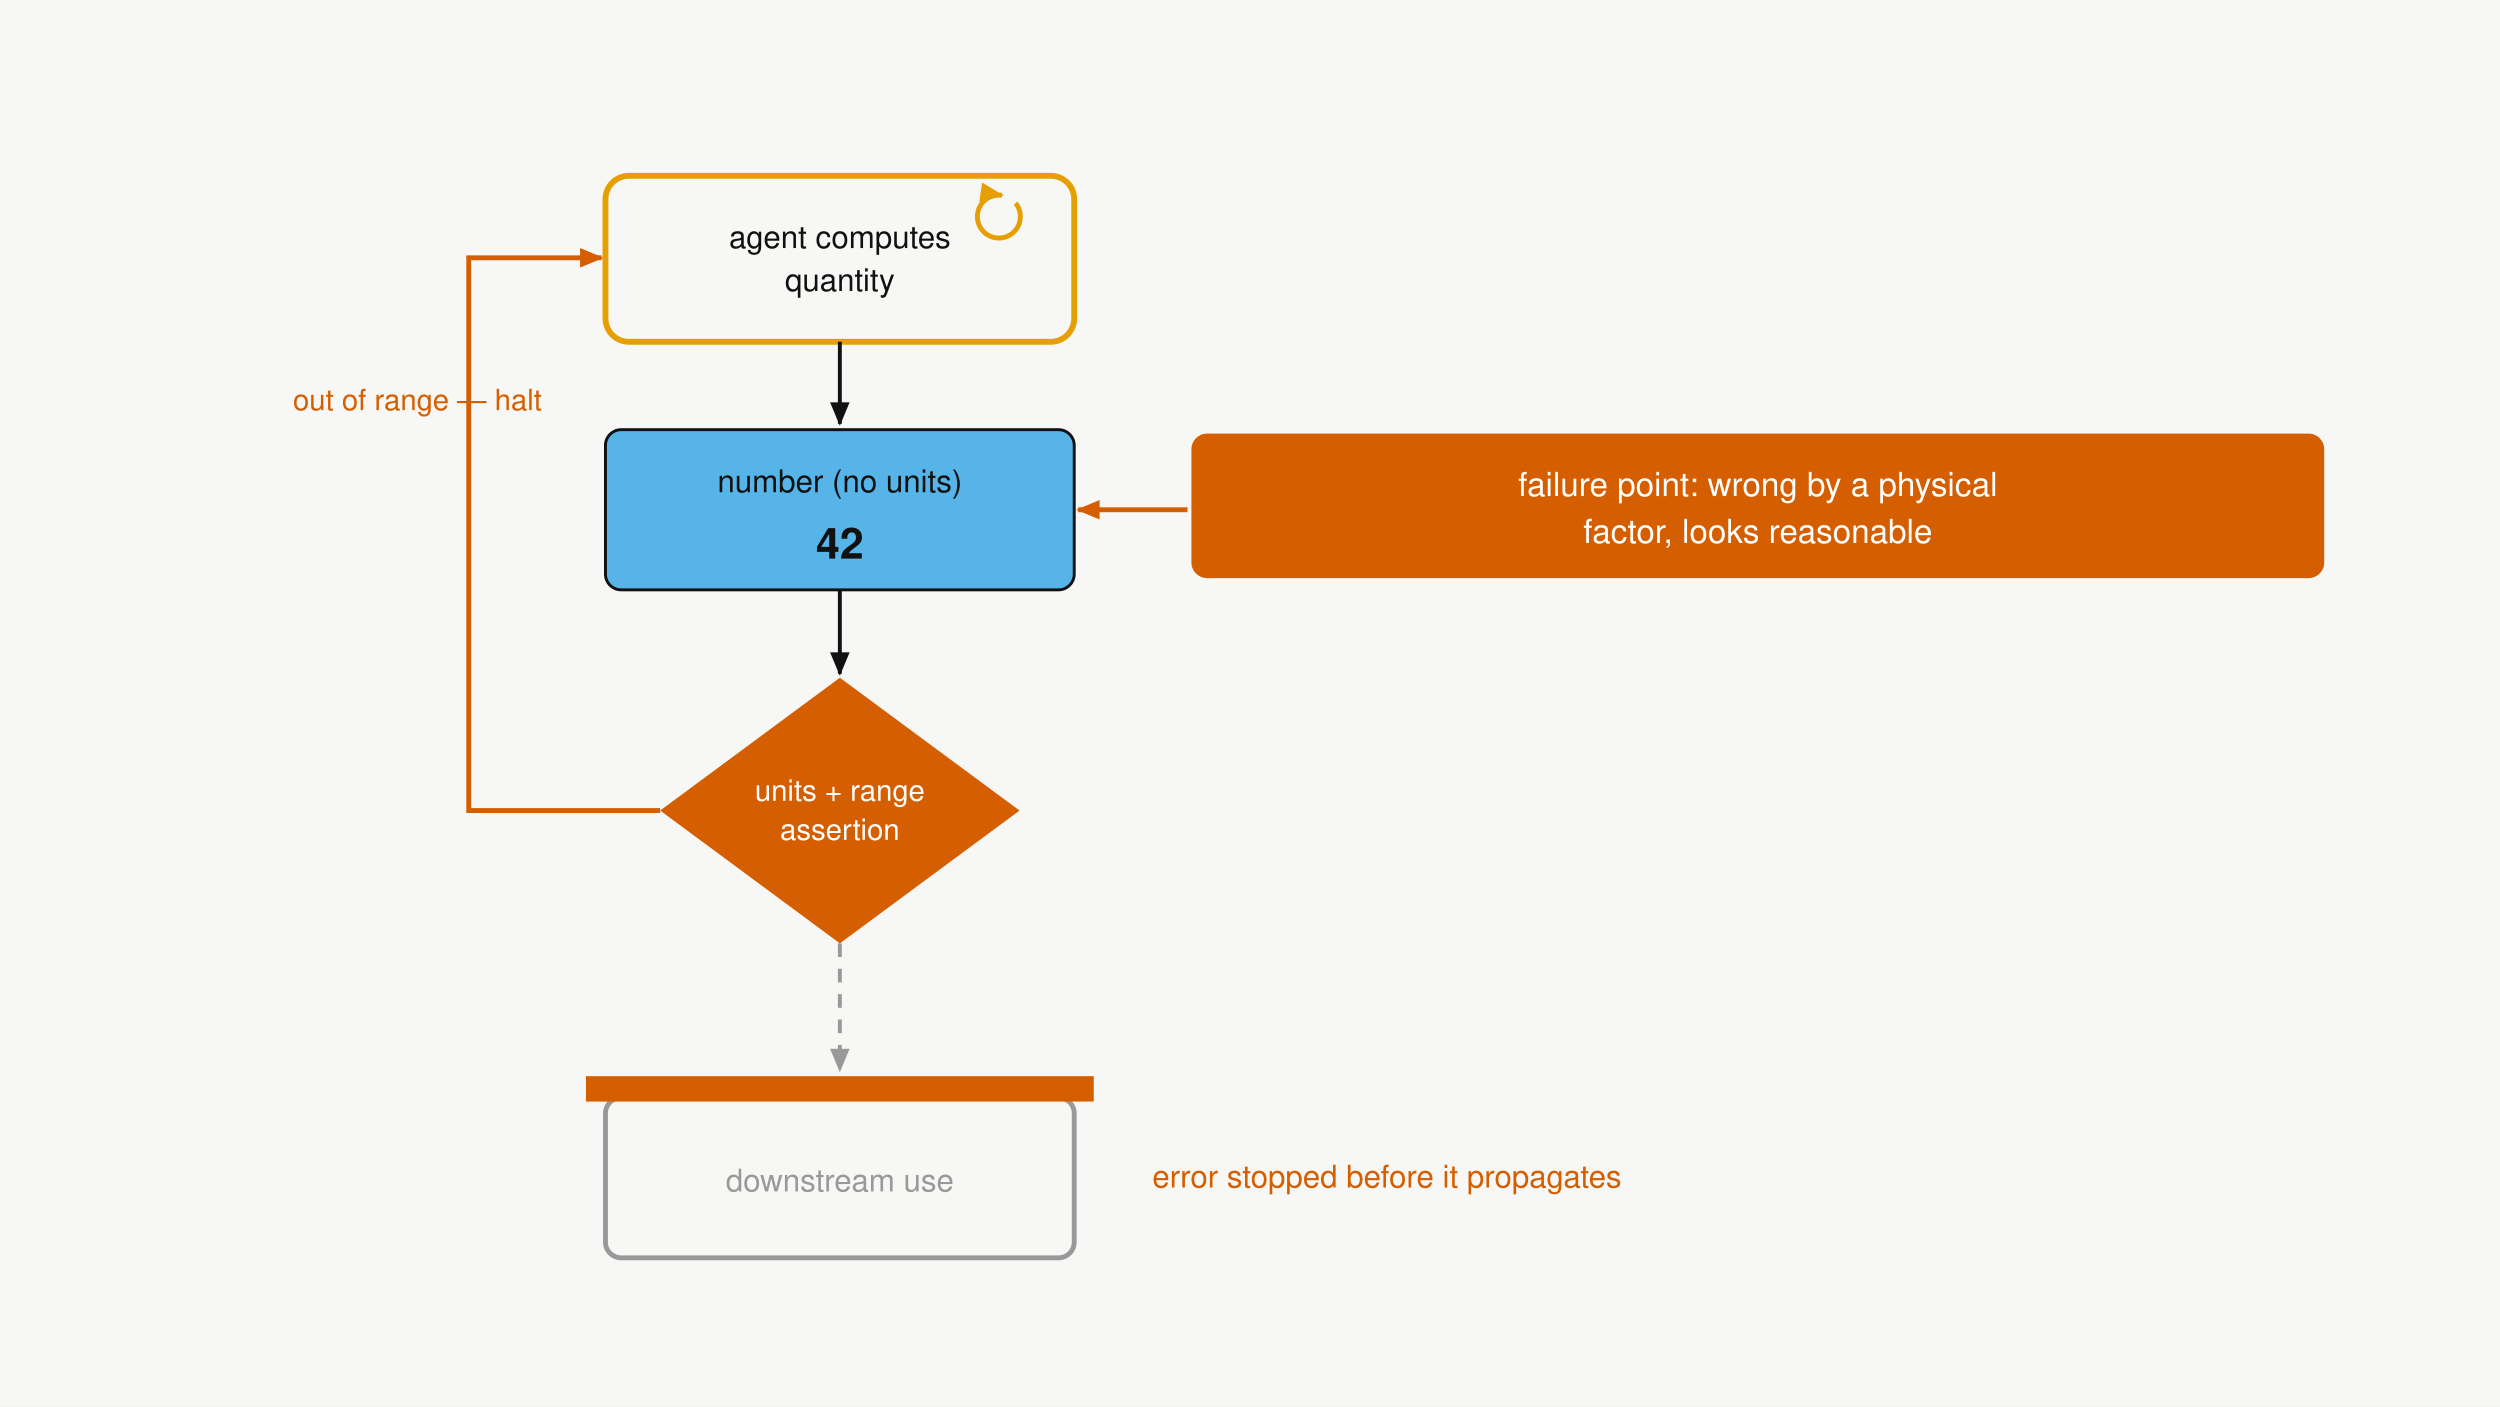
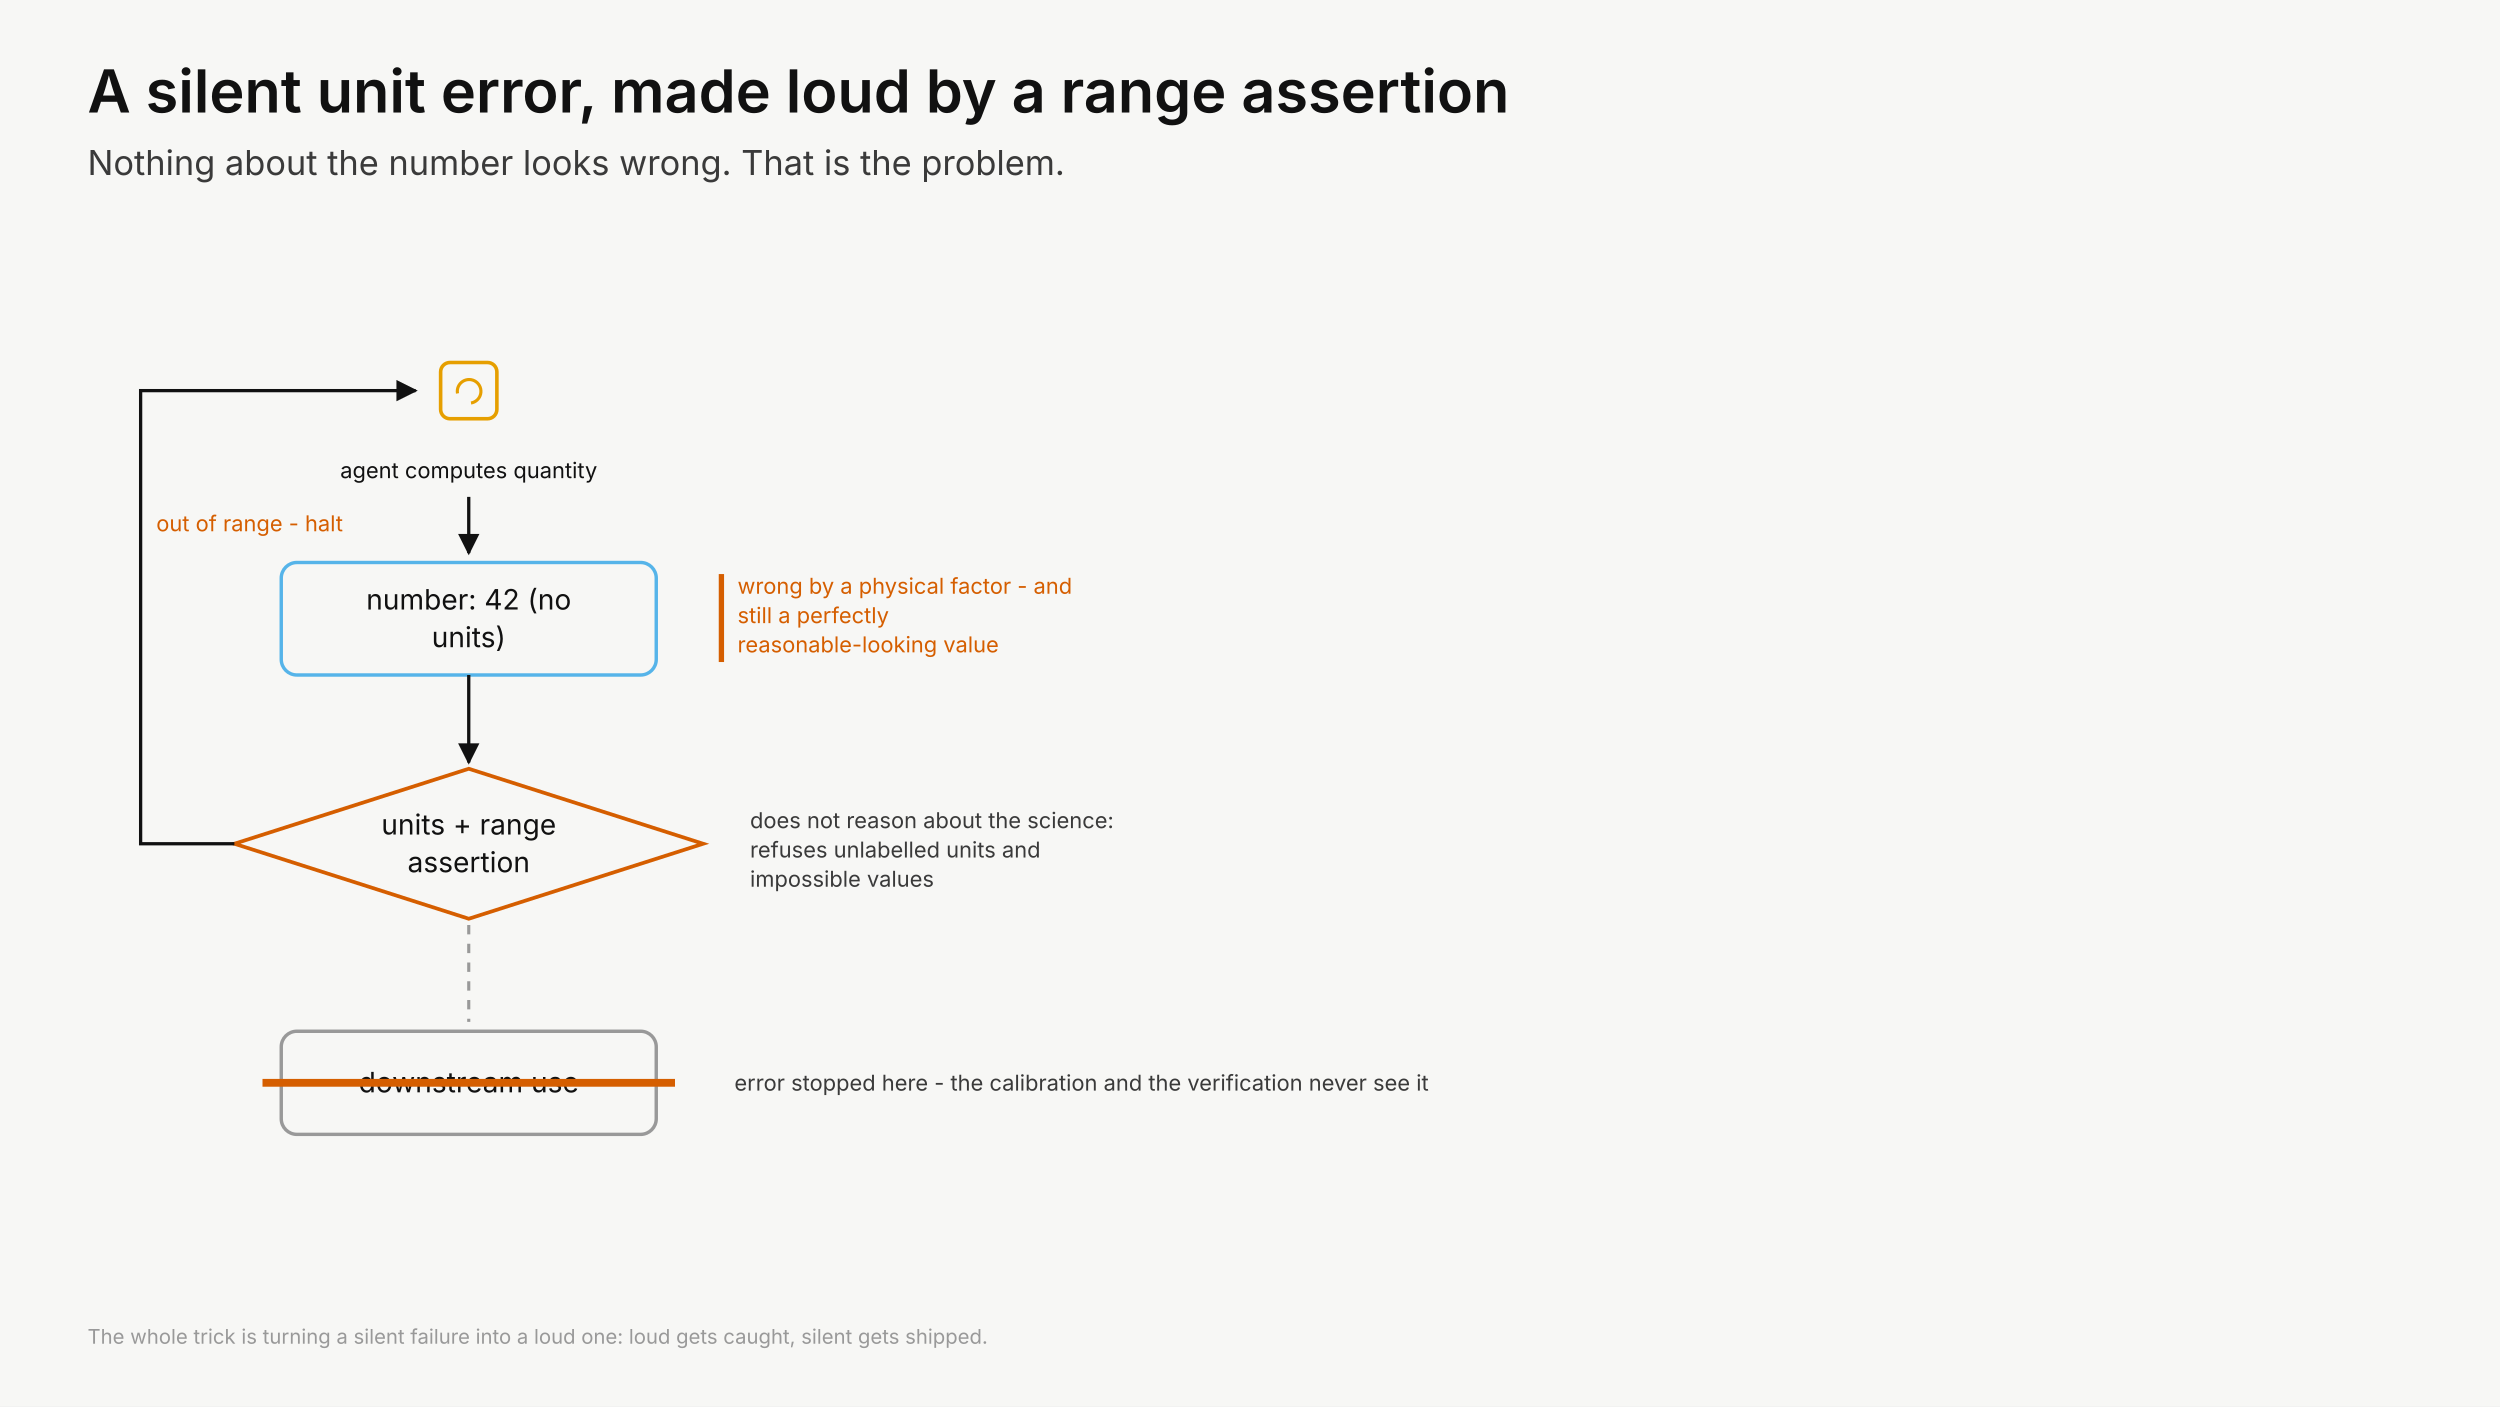
- <svg xmlns="http://www.w3.org/2000/svg" width="1280" height="720" viewBox="0 0 1280 720" font-family="Helvetica, Arial, sans-serif">
+ <svg xmlns="http://www.w3.org/2000/svg" width="1600" height="900" viewBox="0 0 1600 900" role="img">
  <defs>
-     <marker id="ah" markerWidth="12" markerHeight="10" refX="11" refY="5" orient="auto" markerUnits="userSpaceOnUse">
-       <path d="M0,0 L12,5 L0,10 Z" fill="#111111" />
-     </marker>
-     <marker id="ahR" markerWidth="12" markerHeight="10" refX="11" refY="5" orient="auto" markerUnits="userSpaceOnUse">
-       <path d="M0,0 L12,5 L0,10 Z" fill="#D55E00" />
-     </marker>
-     <marker id="ahG" markerWidth="12" markerHeight="10" refX="11" refY="5" orient="auto" markerUnits="userSpaceOnUse">
-       <path d="M0,0 L12,5 L0,10 Z" fill="#999999" />
-     </marker>
-     <marker id="ahO" markerWidth="12" markerHeight="10" refX="11" refY="5" orient="auto" markerUnits="userSpaceOnUse">
-       <path d="M0,0 L12,5 L0,10 Z" fill="#E69F00" />
+     <marker id="ah132" viewBox="0 0 10 10" refX="9" refY="5" markerWidth="6.5" markerHeight="6.5" orient="auto-start-reverse">
+       <path d="M0,0 L10,5 L0,10 z" fill="#111111" />
    </marker>
  </defs>
-   <rect width="1280" height="720" fill="#F7F7F5" />
-   <rect x="310" y="90" width="240" height="85" rx="12" fill="none" stroke="#E69F00" stroke-width="3" />
-   <path d="M520,104 a11,11 0 1 1 -7,-4" fill="none" stroke="#E69F00" stroke-width="2.5" marker-end="url(#ahO)" />
-   <text x="430" y="127" font-size="16" fill="#111111" text-anchor="middle">agent computes</text>
-   <text x="430" y="149" font-size="16" fill="#111111" text-anchor="middle">quantity</text>
-   <line x1="430" y1="175" x2="430" y2="217" stroke="#111111" stroke-width="2" marker-end="url(#ah)" />
-   <rect x="310" y="220" width="240" height="82" rx="8" fill="#56B4E9" stroke="#111111" stroke-width="1.5" />
-   <text x="430" y="252" font-size="16" fill="#111111" text-anchor="middle">number (no units)</text>
-   <text x="430" y="286" font-size="22" fill="#111111" text-anchor="middle" font-weight="bold">42</text>
-   <line x1="430" y1="302" x2="430" y2="345" stroke="#111111" stroke-width="2" marker-end="url(#ah)" />
-   <polygon points="430,347 522,415 430,483 338,415" fill="#D55E00" />
-   <text x="430" y="410" font-size="15" fill="#FFFFFF" text-anchor="middle">units + range</text>
-   <text x="430" y="430" font-size="15" fill="#FFFFFF" text-anchor="middle">assertion</text>
-   <path d="M338,415 L240,415 L240,132 L308,132" fill="none" stroke="#D55E00" stroke-width="2.5" marker-end="url(#ahR)" />
-   <text x="150" y="210" font-size="15" fill="#D55E00" text-anchor="start">out of range — halt</text>
-   <line x1="430" y1="483" x2="430" y2="548" stroke="#999999" stroke-width="2" stroke-dasharray="7 6" marker-end="url(#ahG)" />
-   <rect x="310" y="562" width="240" height="82" rx="8" fill="none" stroke="#999999" stroke-width="2.5" />
-   <text x="430" y="610" font-size="16" fill="#999999" text-anchor="middle">downstream use</text>
-   <rect x="300" y="551" width="260" height="13" fill="#D55E00" />
-   <text x="590" y="608" font-size="16" fill="#D55E00" text-anchor="start">error stopped before it propagates</text>
-   <rect x="610" y="222" width="580" height="74" rx="8" fill="#D55E00" />
-   <text x="900" y="254" font-size="17" fill="#FFFFFF" text-anchor="middle">failure point: wrong by a physical</text>
-   <text x="900" y="278" font-size="17" fill="#FFFFFF" text-anchor="middle">factor, looks reasonable</text>
-   <line x1="608" y1="261" x2="552" y2="261" stroke="#D55E00" stroke-width="2.5" marker-end="url(#ahR)" />
+   <rect width="1600" height="900" fill="#F7F7F5" />
+   <text x="56.0" y="72.0" font-family="Inter, 'Helvetica Neue', Helvetica, Arial, sans-serif" font-size="38" fill="#111111" font-weight="600" text-anchor="start">A silent unit error, made loud by a range assertion</text>
+   <text x="56.0" y="112.0" font-family="Inter, 'Helvetica Neue', Helvetica, Arial, sans-serif" font-size="22" fill="#3A3A3A" font-weight="400" text-anchor="start">Nothing about the number looks wrong. That is the problem.</text>
+   <rect x="282.0" y="232.0" width="36.0" height="36.0" rx="6" fill="none" stroke="#E69F00" stroke-width="2.3" />
+   <path d="M292.8,251.8 a7.56,7.56 0 1 1 8.64,6.12" fill="none" stroke="#E69F00" stroke-width="2" />
+   <text x="300.0" y="306.0" font-family="Inter, 'Helvetica Neue', Helvetica, Arial, sans-serif" font-size="14" fill="#111111" font-weight="400" text-anchor="middle">agent computes quantity</text>
+   <rect x="180.0" y="360.0" width="240.0" height="72.0" rx="10" fill="none" stroke="#56B4E9" stroke-width="2.2" />
+   <text x="300.0" y="390.1" font-family="Inter, 'Helvetica Neue', Helvetica, Arial, sans-serif" font-size="18" fill="#111111" font-weight="400" text-anchor="middle">number: 42 (no</text>
+   <text x="300.0" y="414.2" font-family="Inter, 'Helvetica Neue', Helvetica, Arial, sans-serif" font-size="18" fill="#111111" font-weight="400" text-anchor="middle">units)</text>
+   <line x1="300.0" y1="318.0" x2="300.0" y2="354.0" stroke="#111111" stroke-width="2.1" marker-end="url(#ah132)" />
+   <rect x="460.0" y="367.4" width="3.4" height="56.3" fill="#D55E00" />
+   <text x="472.0" y="380.0" font-family="Inter, 'Helvetica Neue', Helvetica, Arial, sans-serif" font-size="14" fill="#D55E00" font-weight="400" text-anchor="start">wrong by a physical factor - and</text>
+   <text x="472.0" y="398.8" font-family="Inter, 'Helvetica Neue', Helvetica, Arial, sans-serif" font-size="14" fill="#D55E00" font-weight="400" text-anchor="start">still a perfectly</text>
+   <text x="472.0" y="417.5" font-family="Inter, 'Helvetica Neue', Helvetica, Arial, sans-serif" font-size="14" fill="#D55E00" font-weight="400" text-anchor="start">reasonable-looking value</text>
+   <polygon points="300,492.0 450.0,540 300,588.0 150.0,540" fill="none" stroke="#D55E00" stroke-width="2.4" />
+   <text x="300.0" y="534.1" font-family="Inter, 'Helvetica Neue', Helvetica, Arial, sans-serif" font-size="18" fill="#111111" font-weight="400" text-anchor="middle">units + range</text>
+   <text x="300.0" y="558.2" font-family="Inter, 'Helvetica Neue', Helvetica, Arial, sans-serif" font-size="18" fill="#111111" font-weight="400" text-anchor="middle">assertion</text>
+   <line x1="300.0" y1="432.0" x2="300.0" y2="488.0" stroke="#111111" stroke-width="2.1" marker-end="url(#ah132)" />
+   <text x="480.0" y="530.0" font-family="Inter, 'Helvetica Neue', Helvetica, Arial, sans-serif" font-size="14" fill="#3A3A3A" font-weight="400" text-anchor="start">does not reason about the science:</text>
+   <text x="480.0" y="548.8" font-family="Inter, 'Helvetica Neue', Helvetica, Arial, sans-serif" font-size="14" fill="#3A3A3A" font-weight="400" text-anchor="start">refuses unlabelled units and</text>
+   <text x="480.0" y="567.5" font-family="Inter, 'Helvetica Neue', Helvetica, Arial, sans-serif" font-size="14" fill="#3A3A3A" font-weight="400" text-anchor="start">impossible values</text>
+   <path d="M150.0,540.0 L90.0,540.0 L90.0,250.0 L266.0,250.0" fill="none" stroke="#111111" stroke-width="2.1" marker-end="url(#ah132)" />
+   <text x="100.0" y="340.0" font-family="Inter, 'Helvetica Neue', Helvetica, Arial, sans-serif" font-size="14" fill="#D55E00" font-weight="400" text-anchor="start">out of range - halt</text>
+   <rect x="180.0" y="660.0" width="240.0" height="66.0" rx="10" fill="none" stroke="#999999" stroke-width="2.2" />
+   <text x="300.0" y="699.1" font-family="Inter, 'Helvetica Neue', Helvetica, Arial, sans-serif" font-size="18" fill="#111111" font-weight="400" text-anchor="middle">downstream use</text>
+   <line x1="300.0" y1="592.0" x2="300.0" y2="654.0" stroke="#999999" stroke-width="2" stroke-dasharray="6 6" />
+   <line x1="168" y1="693" x2="432" y2="693" stroke="#D55E00" stroke-width="5" />
+   <text x="470.0" y="698.0" font-family="Inter, 'Helvetica Neue', Helvetica, Arial, sans-serif" font-size="14" fill="#3A3A3A" font-weight="400" text-anchor="start">error stopped here - the calibration and the verification never see it</text>
+   <text x="56.0" y="860.0" font-family="Inter, 'Helvetica Neue', Helvetica, Arial, sans-serif" font-size="13" fill="#999999" font-weight="400" text-anchor="start">The whole trick is turning a silent failure into a loud one: loud gets caught, silent gets shipped.</text>
</svg>
